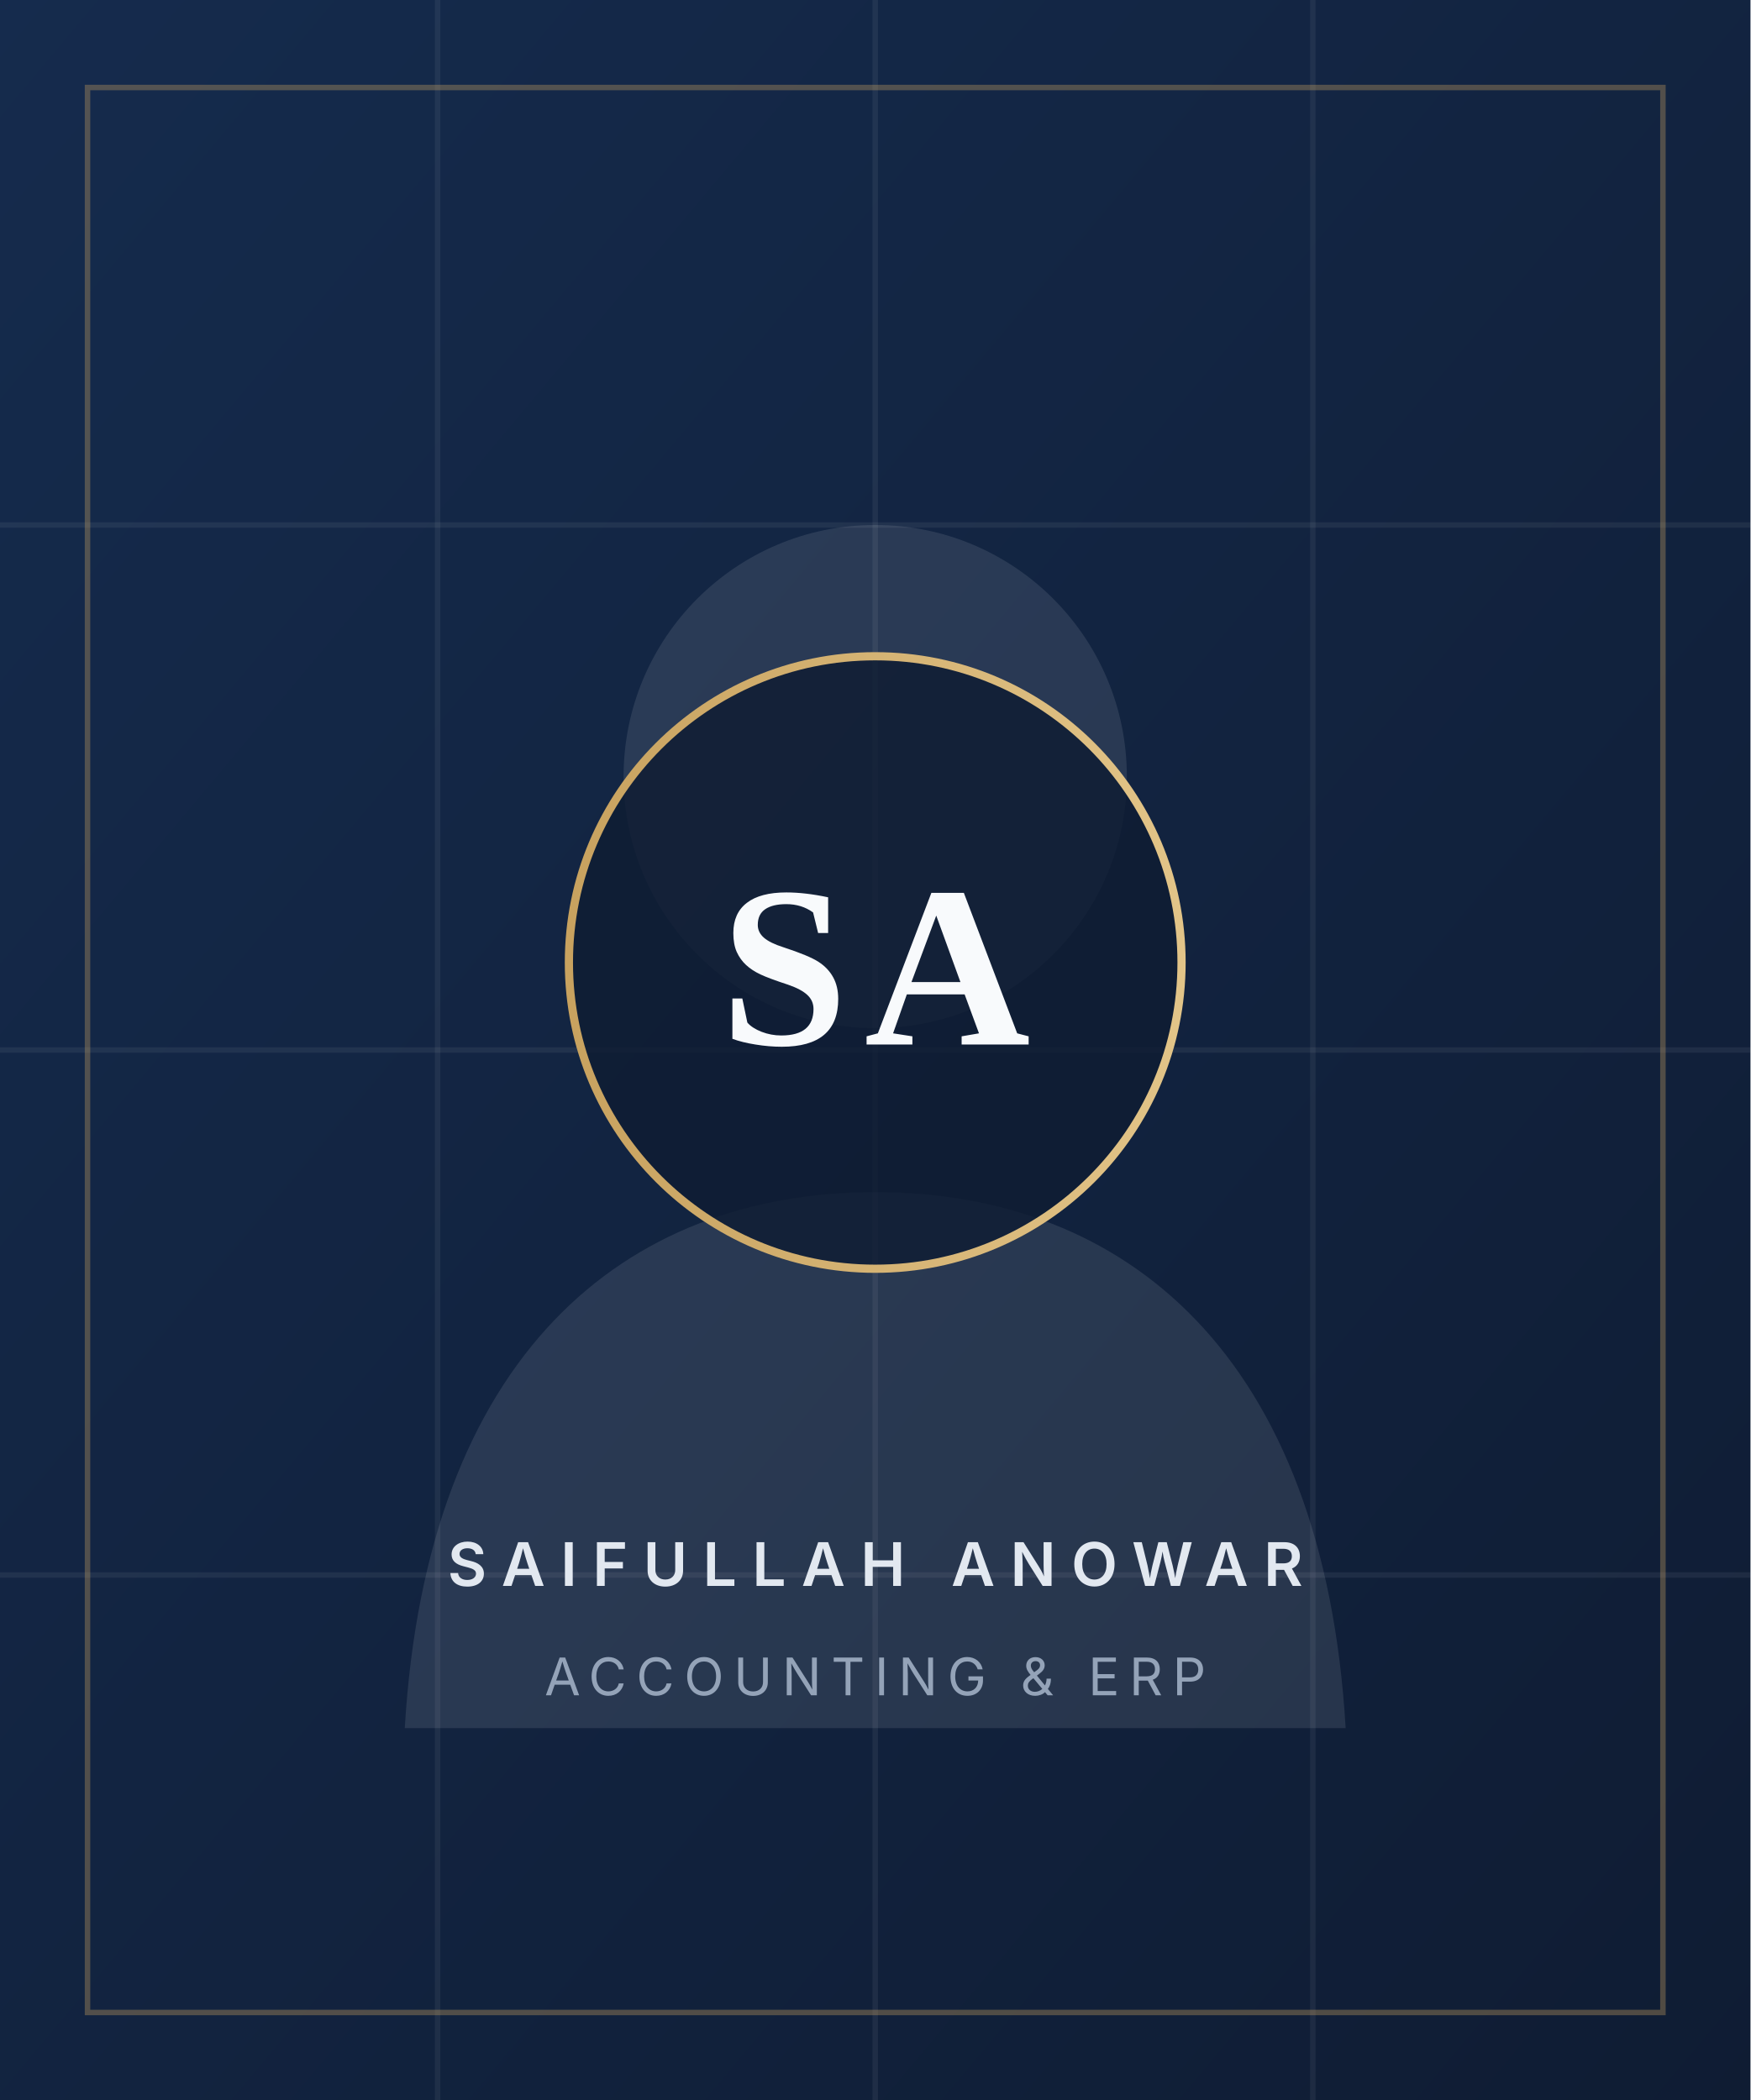
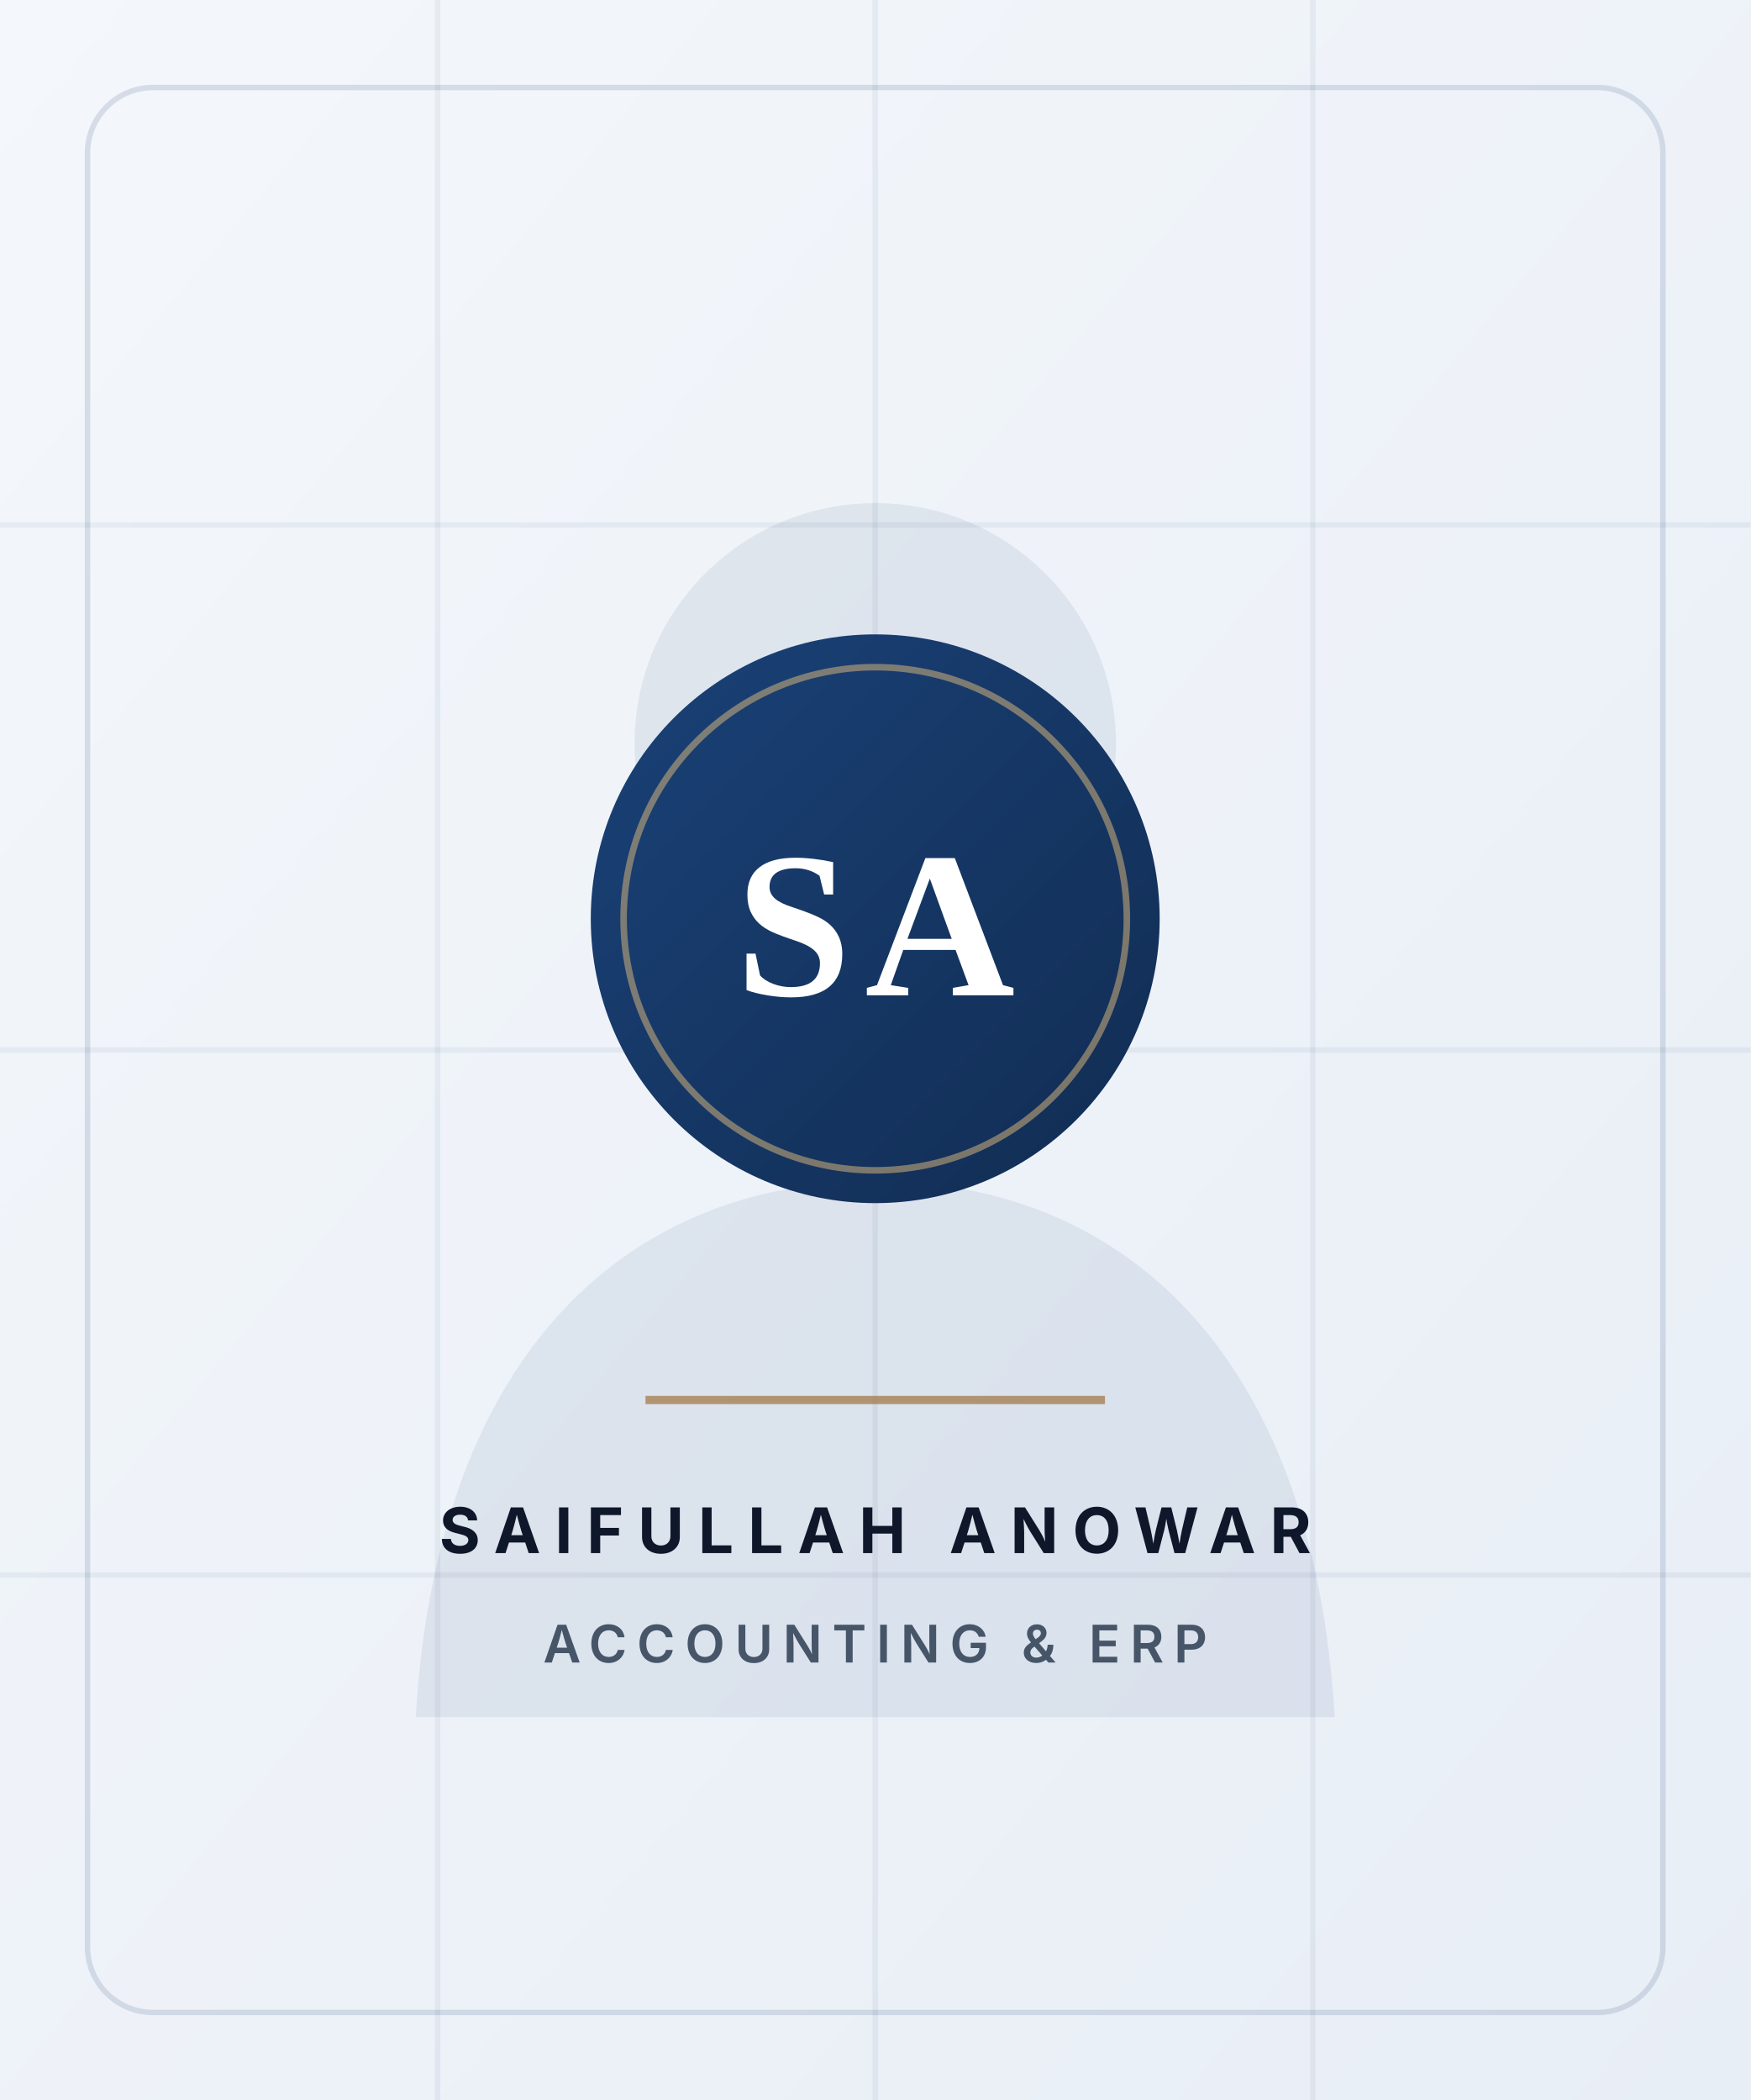
<svg xmlns="http://www.w3.org/2000/svg" viewBox="0 0 320 384" width="320" height="384" role="img" aria-labelledby="portraitTitle portraitDesc">
  <defs>
-     <linearGradient id="bg" x1="0%" y1="0%" x2="100%" y2="100%">
-       <stop offset="0%" stop-color="#152B4D" />
-       <stop offset="100%" stop-color="#0F1C33" />
+     <linearGradient id="lightCanvas" x1="0%" y1="0%" x2="100%" y2="100%">
+       <stop offset="0%" stop-color="#F4F7FB" />
+       <stop offset="100%" stop-color="#E8EEF6" />
    </linearGradient>
-     <linearGradient id="accent" x1="0%" y1="0%" x2="100%" y2="0%">
-       <stop offset="0%" stop-color="#C8A25F" />
-       <stop offset="100%" stop-color="#E2C488" />
+     <linearGradient id="navyBadge" x1="0%" y1="0%" x2="100%" y2="100%">
+       <stop offset="0%" stop-color="#1A4278" />
+       <stop offset="100%" stop-color="#112C52" />
    </linearGradient>
  </defs>
-   <rect width="320" height="384" fill="url(#bg)" />
-   <g stroke="#FFFFFF" stroke-opacity="0.06" stroke-width="1">
+   <rect width="320" height="384" fill="url(#lightCanvas)" />
+   <g stroke="#163A6B" stroke-opacity="0.06" stroke-width="1">
    <line x1="0" y1="96" x2="320" y2="96" />
    <line x1="0" y1="192" x2="320" y2="192" />
    <line x1="0" y1="288" x2="320" y2="288" />
    <line x1="80" y1="0" x2="80" y2="384" />
    <line x1="160" y1="0" x2="160" y2="384" />
    <line x1="240" y1="0" x2="240" y2="384" />
  </g>
-   <rect x="16" y="16" width="288" height="352" fill="none" stroke="#C8A25F" stroke-opacity="0.35" stroke-width="1" />
-   <g fill="#FFFFFF" fill-opacity="0.1">
-     <circle cx="160" cy="142" r="46" />
-     <path d="M74 316 C78 248 114 218 160 218 C206 218 242 248 246 316 Z" />
+   <rect x="16" y="16" width="288" height="352" rx="12" fill="none" stroke="#163A6B" stroke-opacity="0.14" stroke-width="1" />
+   <g fill="#163A6B" fill-opacity="0.08">
+     <circle cx="160" cy="136" r="44" />
+     <path d="M76 314 C80 246 116 216 160 216 C204 216 240 246 244 314 Z" />
  </g>
-   <circle cx="160" cy="176" r="56" fill="#0F1C33" fill-opacity="0.82" stroke="url(#accent)" stroke-width="1.5" />
-   <text x="160" y="191" text-anchor="middle" font-family="Georgia, 'Times New Roman', serif" font-size="42" font-weight="700" letter-spacing="3" fill="#F8FAFC">SA</text>
-   <line x1="112" y1="264" x2="208" y2="264" stroke="url(#accent)" stroke-width="1.5" />
-   <text x="160" y="290" text-anchor="middle" font-family="system-ui, -apple-system, sans-serif" font-size="11" font-weight="600" letter-spacing="2.8" fill="#E2E8F0">SAIFULLAH ANOWAR</text>
-   <text x="160" y="310" text-anchor="middle" font-family="system-ui, -apple-system, sans-serif" font-size="9.5" letter-spacing="1.8" fill="#94A3B8">ACCOUNTING &amp; ERP</text>
+   <circle cx="160" cy="168" r="52" fill="url(#navyBadge)" />
+   <circle cx="160" cy="168" r="46" fill="none" stroke="#D2B17A" stroke-opacity="0.55" stroke-width="1.2" />
+   <text x="160" y="182" text-anchor="middle" font-family="Georgia, 'Times New Roman', serif" font-size="38" font-weight="600" letter-spacing="2.5" fill="#FFFFFF">SA</text>
+   <line x1="118" y1="256" x2="202" y2="256" stroke="#9A6B2F" stroke-opacity="0.65" stroke-width="1.5" />
+   <text x="160" y="284" text-anchor="middle" font-family="system-ui, -apple-system, sans-serif" font-size="11.5" font-weight="700" letter-spacing="2.6" fill="#0F172A">SAIFULLAH ANOWAR</text>
+   <text x="160" y="304" text-anchor="middle" font-family="system-ui, -apple-system, sans-serif" font-size="9.5" font-weight="600" letter-spacing="1.8" fill="#475569">ACCOUNTING &amp; ERP</text>
</svg>
